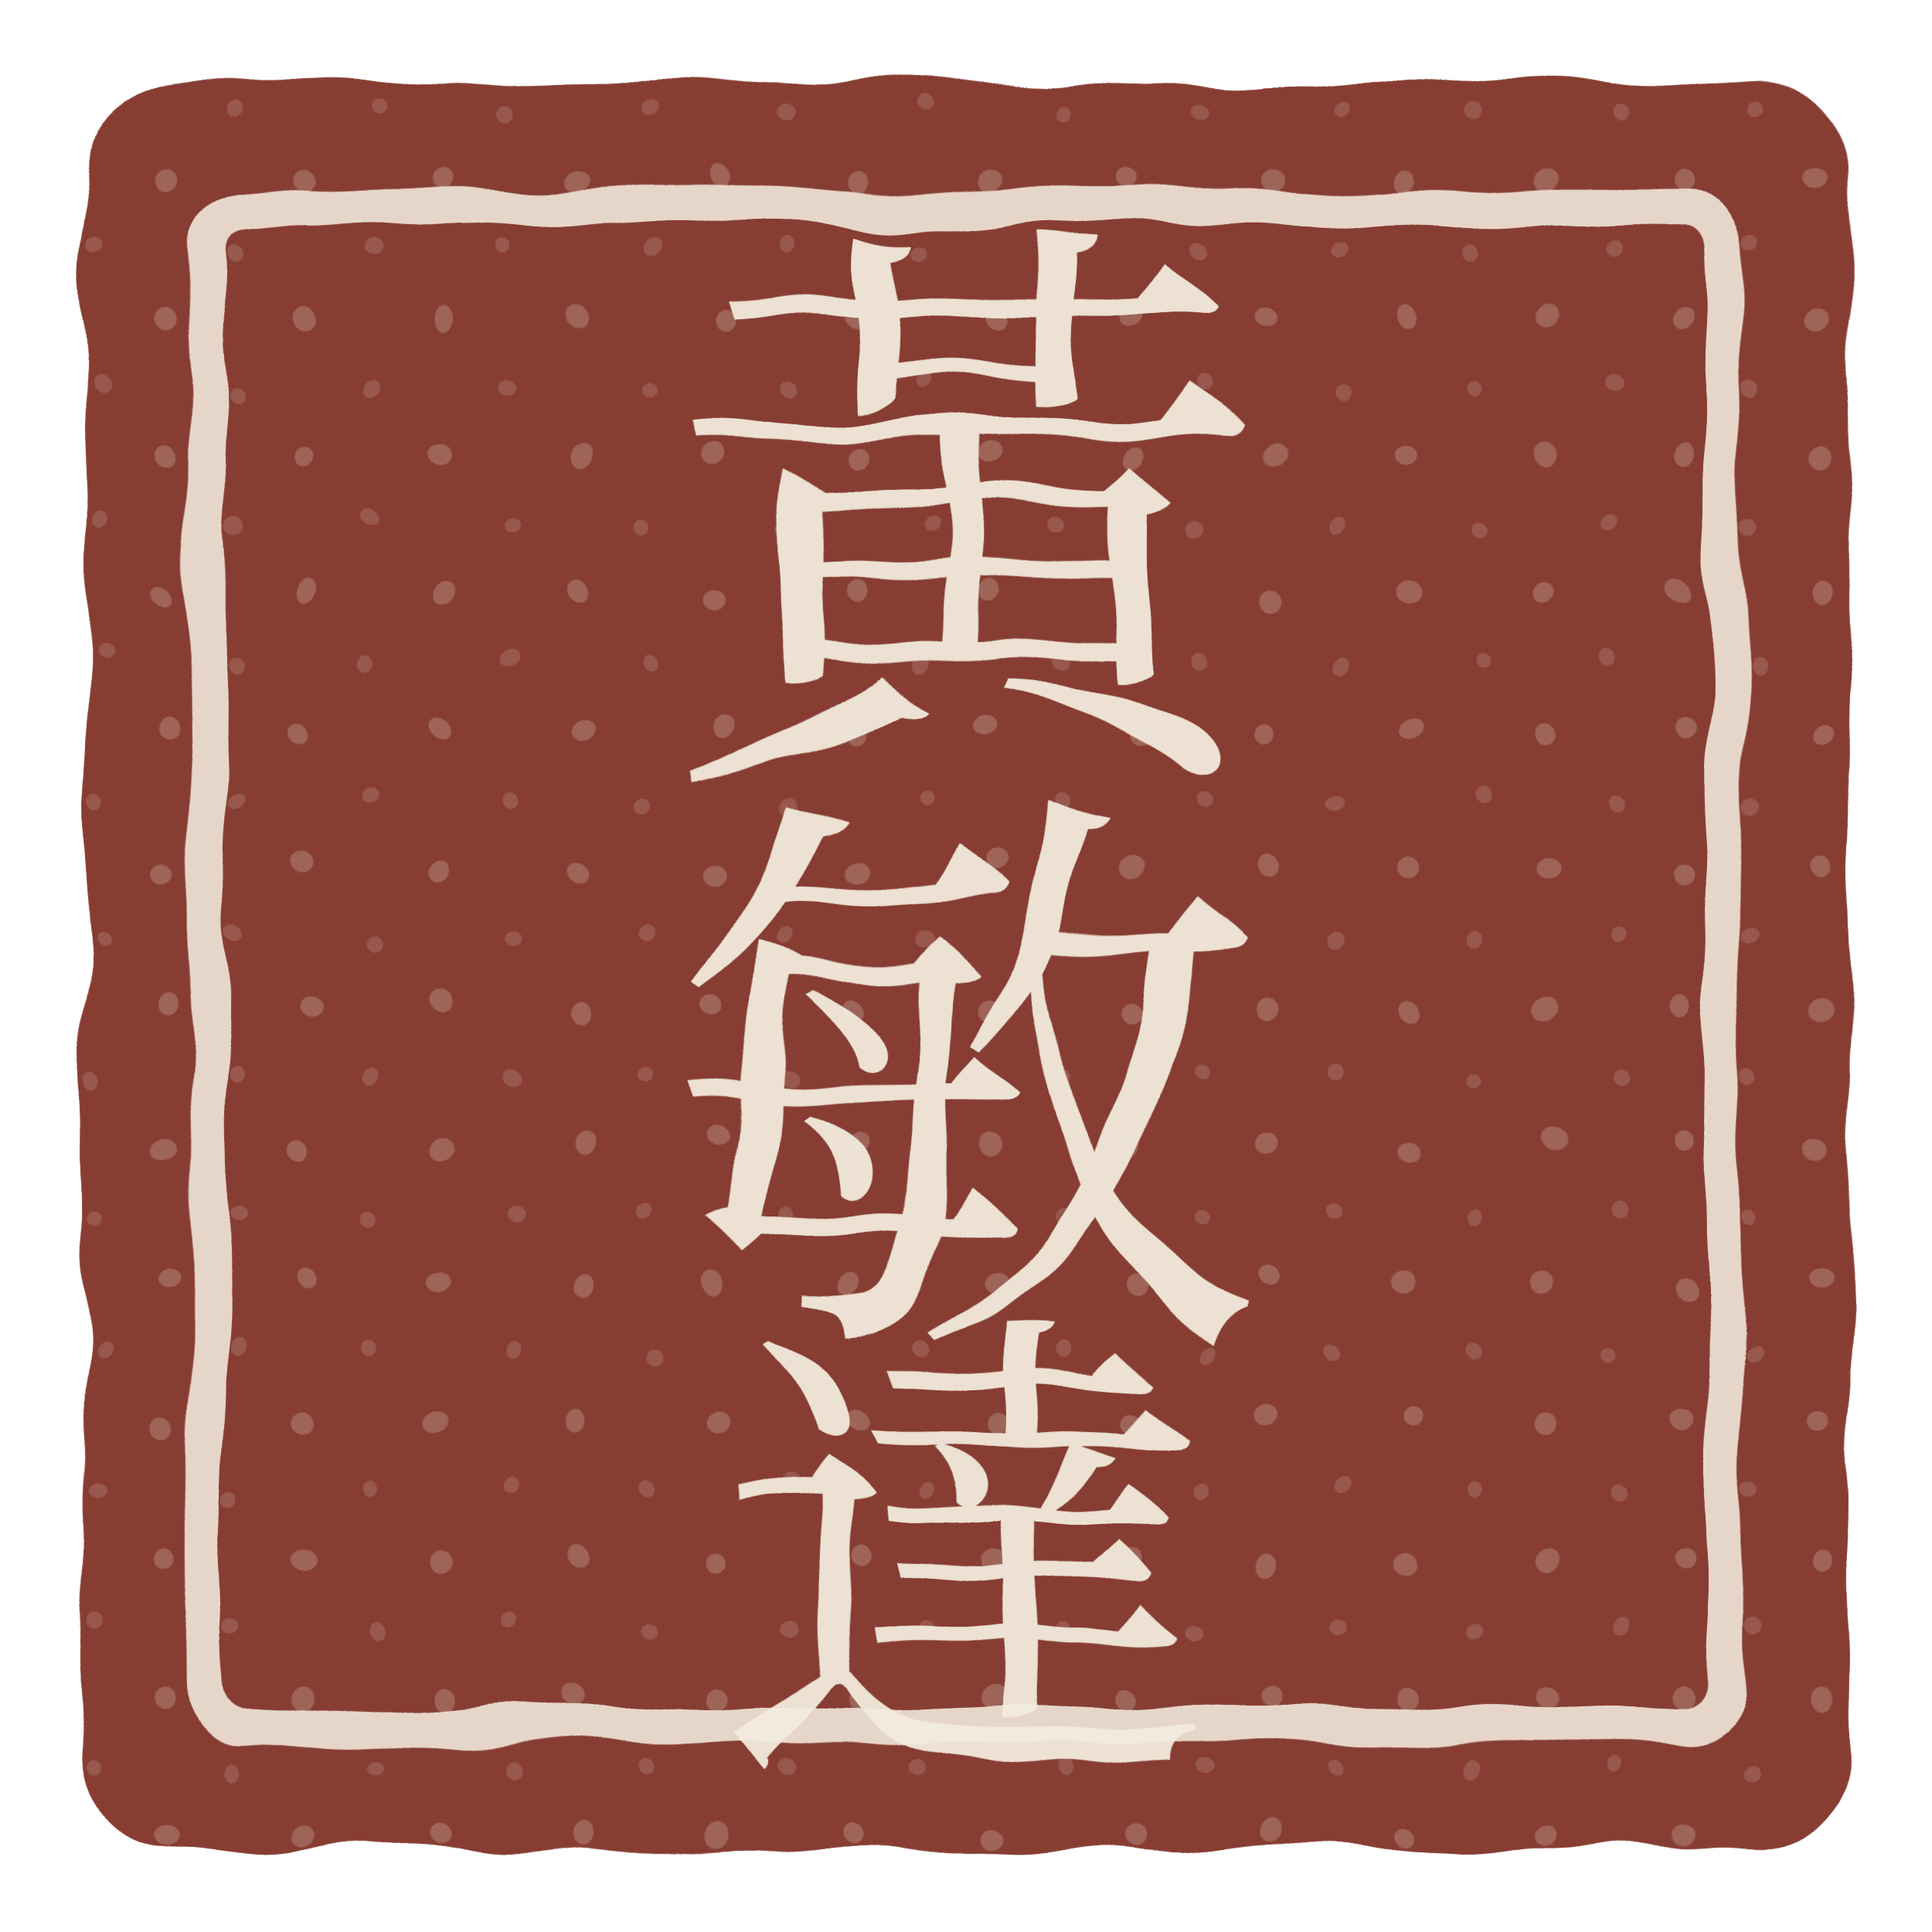
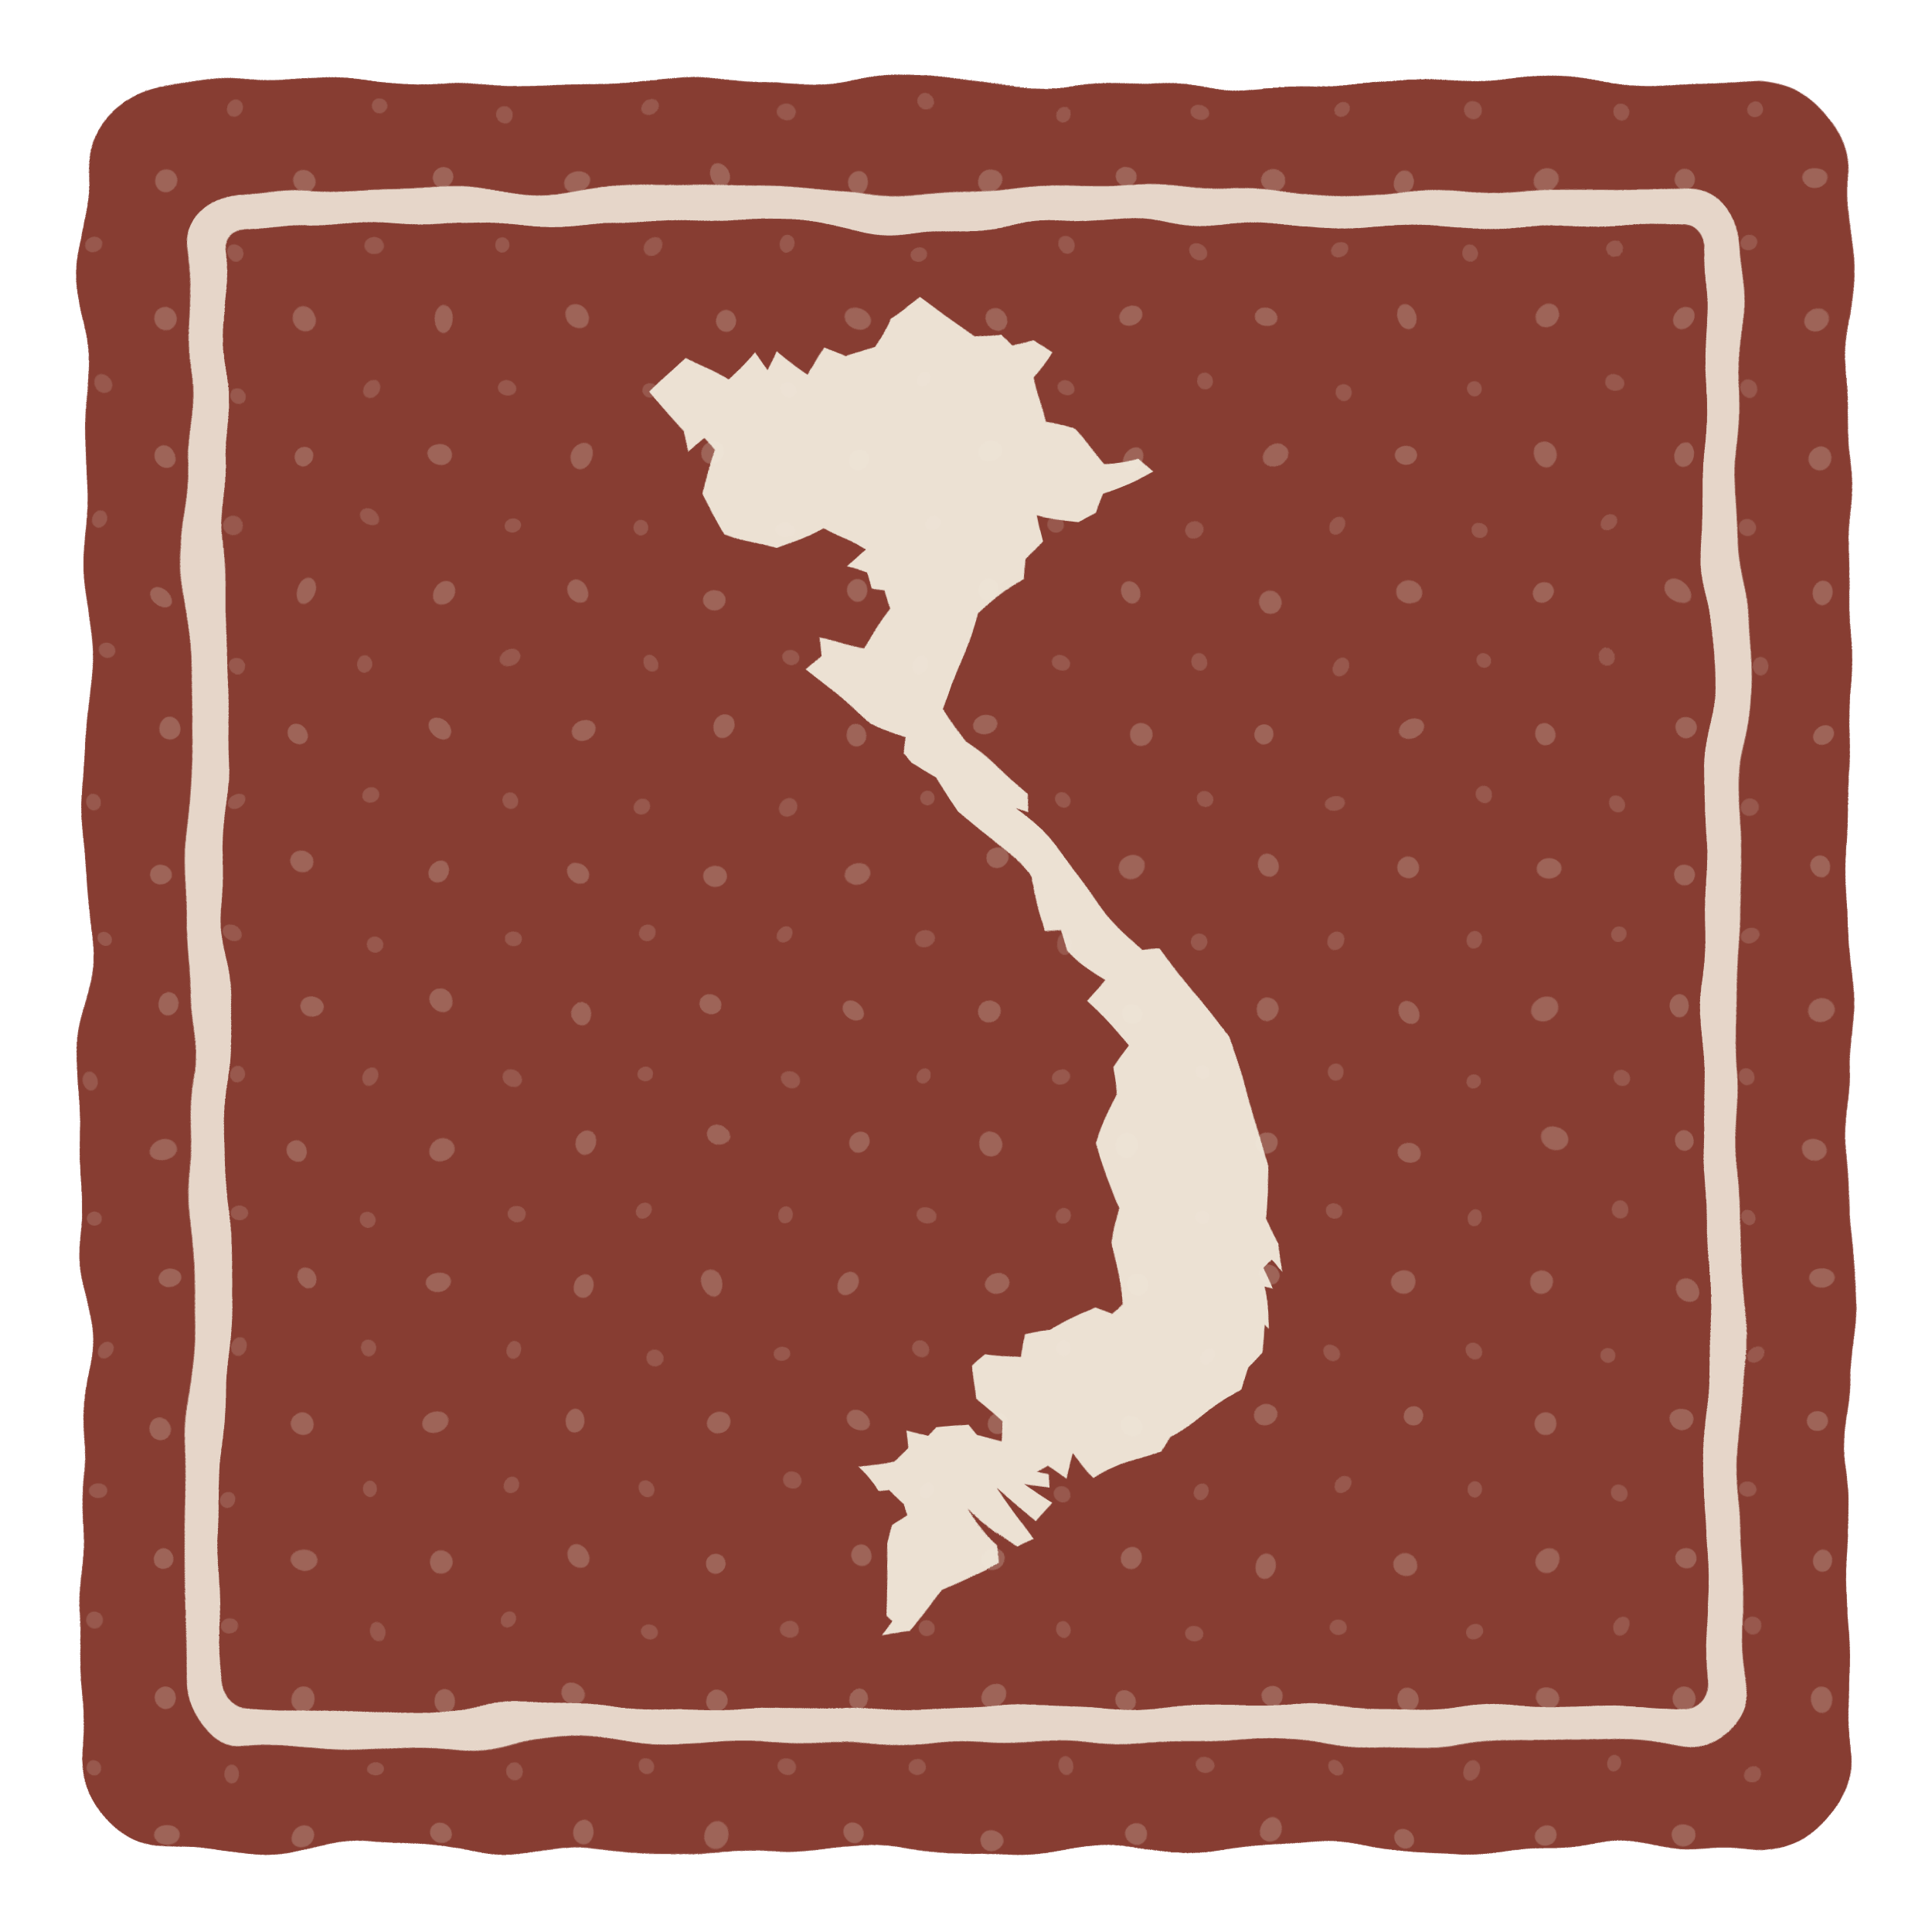
- <svg xmlns="http://www.w3.org/2000/svg" viewBox="0 0 140 140" role="img" aria-label="Con dấu đỏ son khắc chữ Hán 黃敏達">
+ <svg xmlns="http://www.w3.org/2000/svg" viewBox="0 0 140 140" role="img" aria-label="Con dấu đỏ son khắc hình bản đồ Việt Nam">
  <defs>
    <filter id="distress" x="-10%" y="-10%" width="120%" height="120%">
      <feTurbulence type="fractalNoise" baseFrequency=".09" numOctaves="2" seed="4" result="n" />
      <feDisplacementMap in="SourceGraphic" in2="n" scale="2.4" xChannelSelector="R" yChannelSelector="G" />
    </filter>
    <pattern id="speck" width="10" height="10" patternUnits="userSpaceOnUse">
      <circle cx="2" cy="3" r=".8" fill="#f2ebdd" opacity=".22" />
      <circle cx="7" cy="8" r=".6" fill="#f2ebdd" opacity=".16" />
    </pattern>
  </defs>
  <g filter="url(#distress)">
    <rect x="6" y="6" width="128" height="128" rx="7" fill="#873d32" />
    <rect x="6" y="6" width="128" height="128" rx="7" fill="url(#speck)" />
    <rect x="15" y="15" width="110" height="110" rx="3" fill="none" stroke="#f2ebdd" stroke-width="2.6" opacity=".88" />
-     <g font-family="'Noto Serif CJK SC','Songti SC','SimSun',serif" font-size="43" fill="#f2ebdd" text-anchor="middle" opacity=".94">
-       <text x="70" y="53">黃</text>
-       <text x="70" y="94">敏</text>
-       <text x="70" y="126" font-size="36">達</text>
-     </g>
+     <svg x="38" y="20" width="64" height="100" viewBox="509.1 0 981.8 2000" preserveAspectRatio="xMidYMid meet">
+       <path d="M1275.5,280.3L1204.3,310.6L1197.5,341.5L1173.4,355.8L1112.7,348.8L1121.7,384.6L1096.4,412.6L1092.3,444.6L1024.7,491.6L979.4,621.5L1012.9,683.1L1089.6,757.0L1087.3,786.9L1071.4,780.9L1257.8,970.9L1282.3,969.8L1382.0,1094.6L1442.8,1292.8L1438.7,1367.4L1458.2,1409.2L1460.9,1455.4L1446.8,1435.7L1432.3,1449.3L1443.2,1482.3L1430.5,1479.1L1437.3,1538.4L1429.6,1532.6L1429.6,1567.9L1409.7,1585.1L1402.9,1617.9L1290.9,1674.3L1279.1,1697.0L1185.7,1738.3L1153.5,1704.8L1146.2,1737.9L1118.6,1720.5L1103.2,1729.7L1120.4,1732.3L1122.2,1751.4L1085.5,1751.0L1125.8,1774.3L1101.8,1807.2L1044.2,1760.8L1099.1,1835.1L1074.6,1846.0L1005.7,1789.2L1046.9,1841.1L1047.8,1866.4L964.0,1904.9L915.4,1964.2L871.9,1968.2L887.8,1949.2L877.8,1942.1L881.4,1839.6L888.7,1812.7L912.7,1796.3L904.6,1780.5L876.0,1763.2L858.3,1767.4L828.8,1736.6L881.9,1720.8L906.8,1699.4L906.8,1672.5L940.4,1680.9L952.2,1667.4L996.1,1662.5L1008.4,1678.7L1047.4,1687.4L1046.9,1656.4L1008.8,1623.2L1007.9,1579.5L1027.4,1563.7L1077.3,1572.8L1079.1,1539.3L1114.9,1535.3L1179.3,1493.5L1202.5,1499.0L1216.5,1485.6L1212.4,1399.6L1229.2,1347.0L1194.3,1257.6L1220.1,1189.4L1213.3,1146.5L1235.1,1110.7L1173.9,1039.2L1202.9,1007.6L1144.0,966.8L1134.0,945.6L1109.5,948.6L1090.0,887.9L988.0,784.6L958.5,729.4L921.3,705.0L911.8,690.0L919.5,663.5L865.1,643.2L761.3,576.3L783.0,552.7L779.0,526.9L848.8,534.4L891.9,480.9L881.9,456.2L862.8,455.8L852.9,433.1L821.1,424.1L848.3,396.5L787.6,356.3L729.1,389.7L662.0,363.5L630.2,312.9L642.5,256.8L625.7,239.8L606.2,257.5L596.2,226.6L539.1,161.9L582.2,111.3L646.6,152.5L690.1,108.7L710.9,133.5L727.3,107.0L767.6,139.9L793.0,104.6L821.6,117.7L861.5,101.5L883.7,58.6L935.4,30.0L1007.0,87.8L1045.6,81.4L1061.9,96.8L1095.0,89.7L1124.9,107.5L1096.4,145.4L1110.4,216.5L1148.9,223.8L1197.0,266.6L1248.2,260.3Z" fill="#f2ebdd" opacity=".94" />
+     </svg>
  </g>
</svg>
